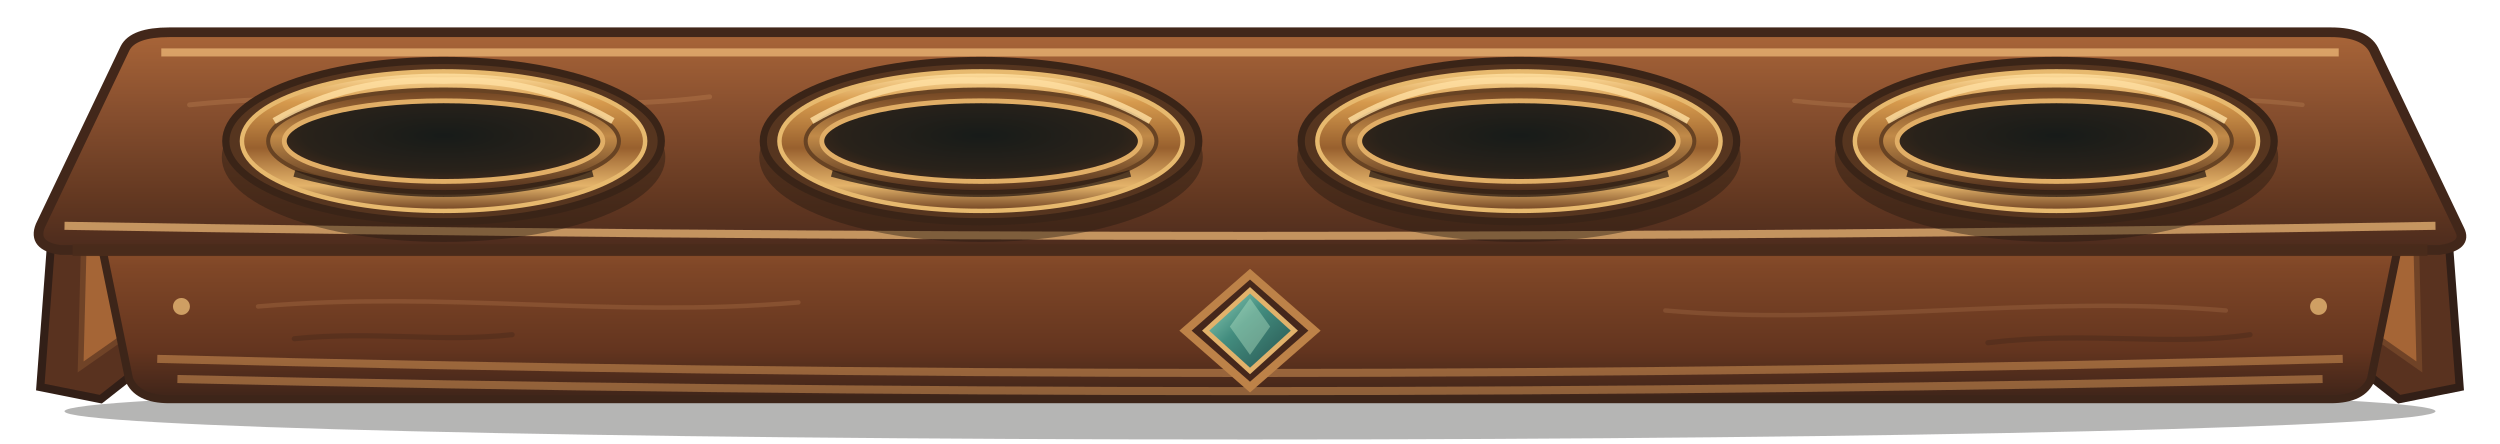
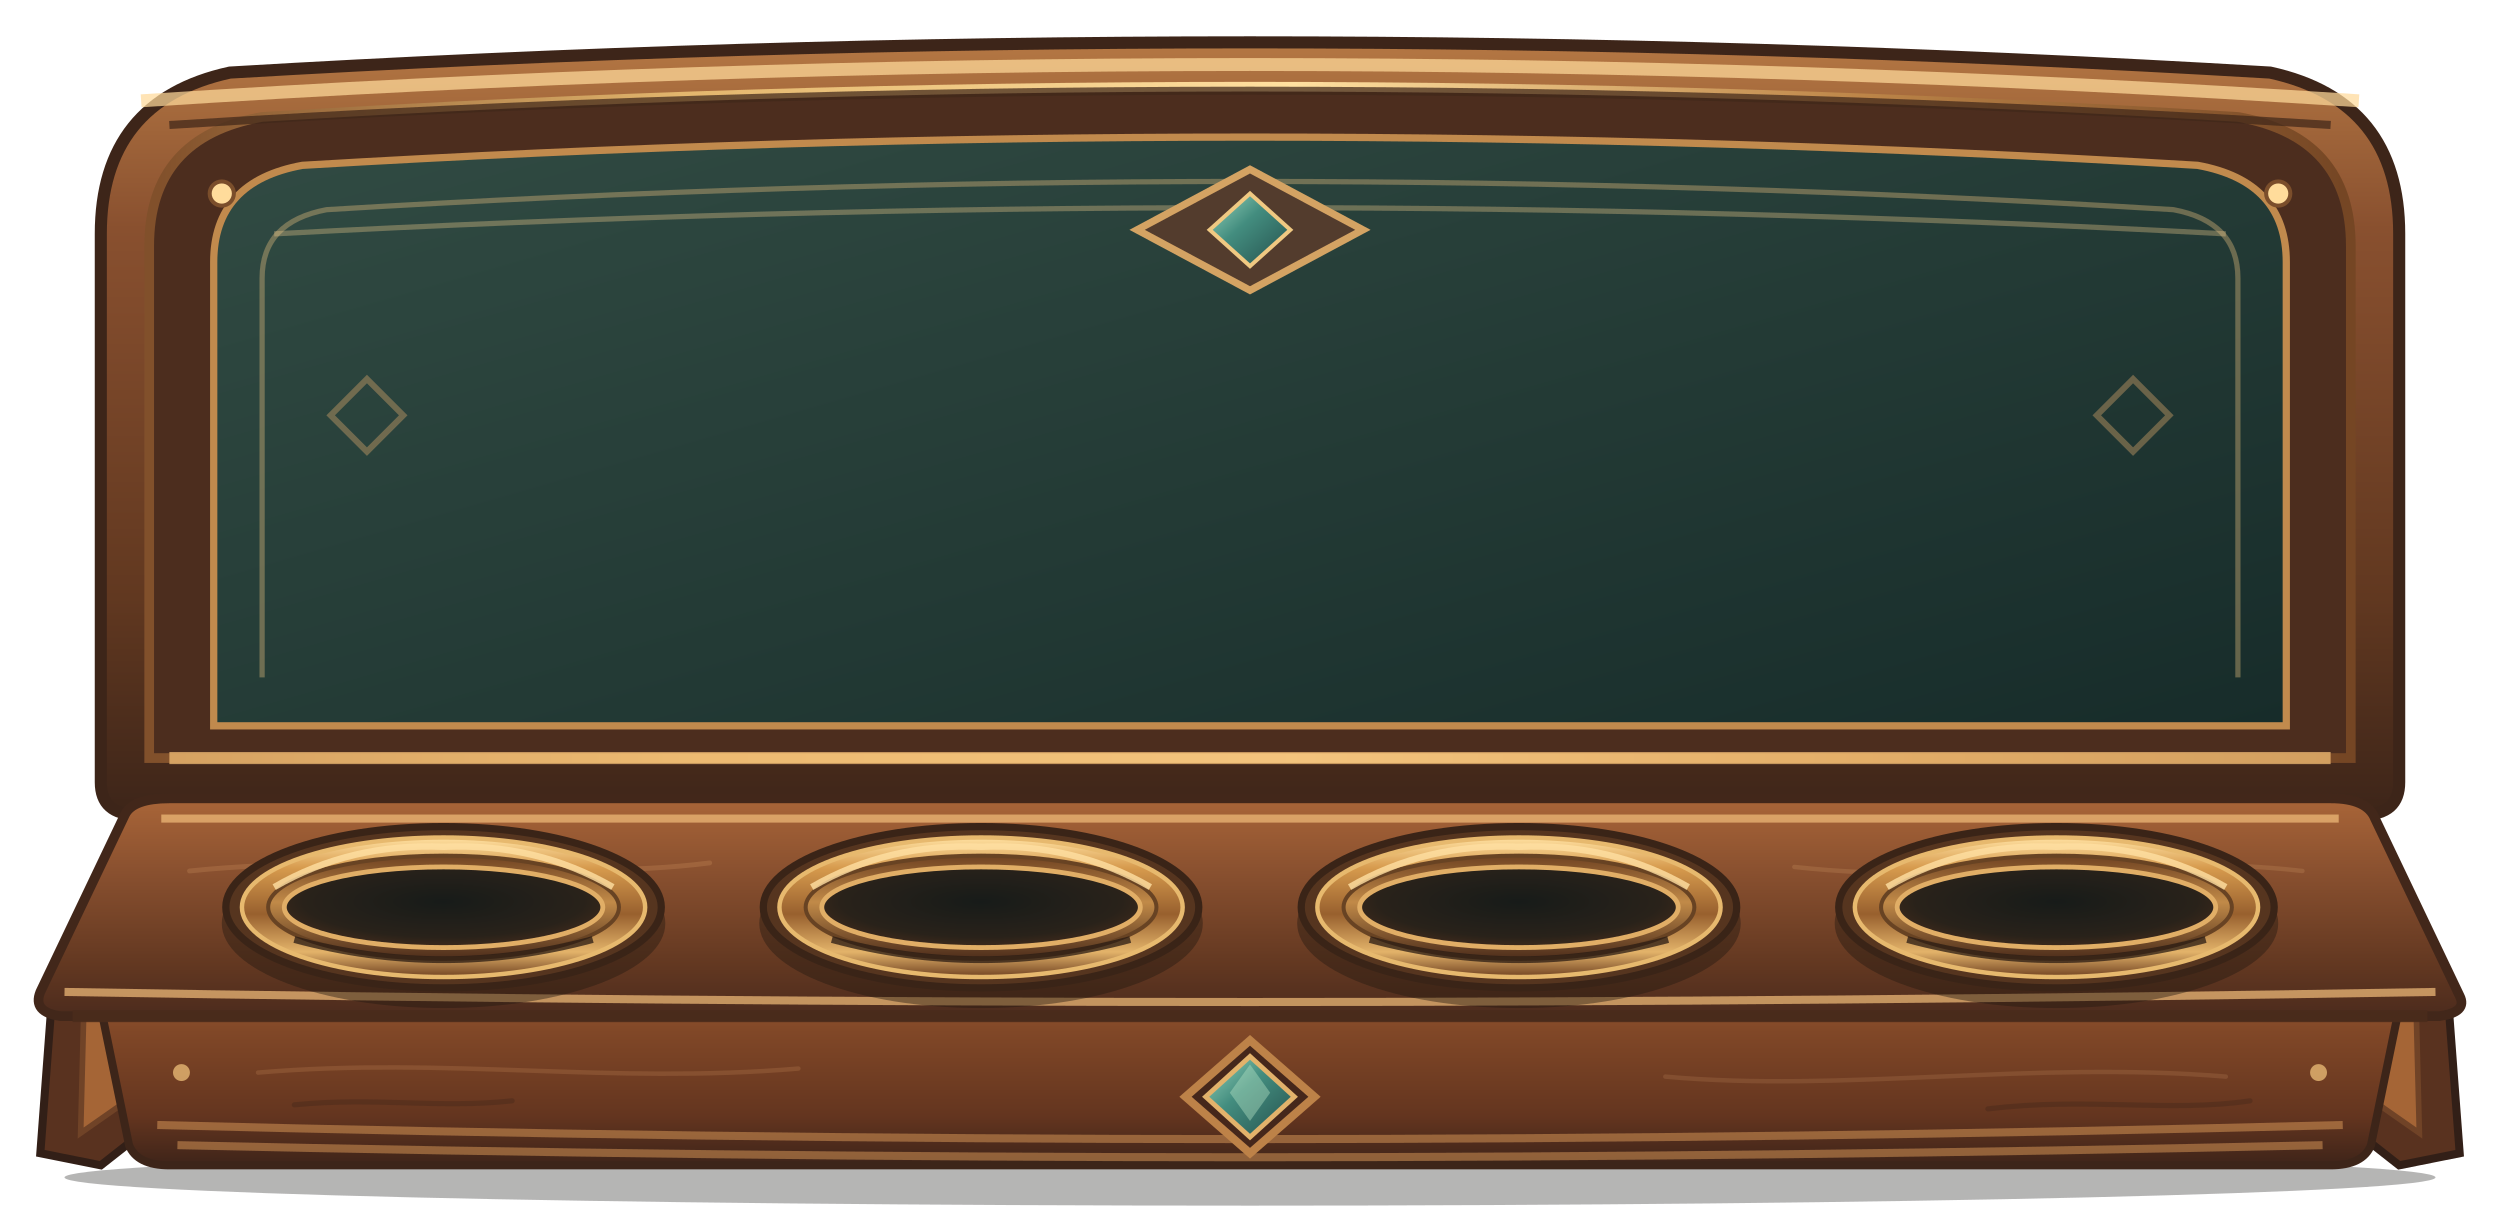
- <svg xmlns="http://www.w3.org/2000/svg" width="620" height="110" viewBox="0 0 620 110">
+ <svg xmlns="http://www.w3.org/2000/svg" width="620" height="300" viewBox="0 0 620 300">
  <defs>
    <linearGradient id="woodTop" x1="0" y1="0" x2="0" y2="1">
      <stop offset="0" stop-color="#a96538" />
      <stop offset="0.34" stop-color="#89502f" />
      <stop offset="0.76" stop-color="#633821" />
      <stop offset="1" stop-color="#4c2b1d" />
    </linearGradient>
    <linearGradient id="woodFront" x1="0" y1="0" x2="0" y2="1">
      <stop offset="0" stop-color="#9b5a32" />
      <stop offset="0.25" stop-color="#804727" />
      <stop offset="0.72" stop-color="#64351f" />
      <stop offset="1" stop-color="#3e2419" />
    </linearGradient>
    <linearGradient id="brass" x1="0" y1="0" x2="0" y2="1">
      <stop offset="0" stop-color="#ffe0a0" />
      <stop offset="0.22" stop-color="#d69a4d" />
      <stop offset="0.55" stop-color="#98602e" />
      <stop offset="0.82" stop-color="#e3b36a" />
      <stop offset="1" stop-color="#704222" />
    </linearGradient>
    <linearGradient id="innerBrass" x1="0" y1="0" x2="0" y2="1">
      <stop offset="0" stop-color="#704322" />
      <stop offset="0.45" stop-color="#c18a48" />
      <stop offset="1" stop-color="#4d2d1b" />
    </linearGradient>
    <radialGradient id="socket" cx="50%" cy="43%" r="65%">
      <stop offset="0" stop-color="#171b19" />
      <stop offset="0.68" stop-color="#29221a" />
      <stop offset="1" stop-color="#4b2e1c" />
    </radialGradient>
    <linearGradient id="tealGem" x1="0" y1="0" x2="1" y2="1">
      <stop offset="0" stop-color="#9bd8be" />
      <stop offset="0.42" stop-color="#438d7f" />
      <stop offset="1" stop-color="#244e4b" />
    </linearGradient>
+     <linearGradient id="backPanel" x1="0" y1="0" x2="0" y2="1">
+       <stop offset="0" stop-color="#39534d" />
+       <stop offset="0.48" stop-color="#263d38" />
+       <stop offset="1" stop-color="#192b29" />
+     </linearGradient>
+     <linearGradient id="backWood" x1="0" y1="0" x2="0" y2="1">
+       <stop offset="0" stop-color="#b47743" />
+       <stop offset="0.24" stop-color="#89502f" />
+       <stop offset="0.72" stop-color="#613820" />
+       <stop offset="1" stop-color="#3d2519" />
+     </linearGradient>
+     <linearGradient id="backBrass" x1="0" y1="0" x2="1" y2="0">
+       <stop offset="0" stop-color="#81502b" />
+       <stop offset="0.24" stop-color="#e3b66d" />
+       <stop offset="0.52" stop-color="#ffe0a0" />
+       <stop offset="0.78" stop-color="#bd8548" />
+       <stop offset="1" stop-color="#754624" />
+     </linearGradient>
+     <linearGradient id="panelInset" x1="0" y1="0" x2="1" y2="1">
+       <stop offset="0" stop-color="#314b43" />
+       <stop offset="0.55" stop-color="#233a35" />
+       <stop offset="1" stop-color="#172c2a" />
+     </linearGradient>
  </defs>
-   <ellipse cx="310" cy="102" rx="294" ry="7" fill="#080605" opacity="0.30" />
-   <path d="M18 43 L43 48 L39 88 L25 99 L10 96 L13 56 Z" fill="#59321f" stroke="#321f17" stroke-width="2" />
-   <path d="M21 52 L34 55 L30 84 L20 91 Z" fill="#a56536" stroke="#704327" stroke-width="1.4" />
-   <path d="M602 43 L577 48 L581 88 L595 99 L610 96 L607 56 Z" fill="#59321f" stroke="#321f17" stroke-width="2" />
-   <path d="M599 52 L586 55 L590 84 L600 91 Z" fill="#a56536" stroke="#704327" stroke-width="1.4" />
-   <path d="M24 55 L596 55 L588 94 Q586 99 578 99 L42 99 Q34 99 32 94 Z" fill="url(#woodFront)" stroke="#3d2519" stroke-width="2" />
-   <path d="M35 59 L585 59 M39 89 Q310 96 581 89 M44 94 Q310 100 576 94" fill="none" stroke="#e3a15d" stroke-width="2" opacity="0.48" />
-   <path d="M31 12 Q33 8 42 8 L578 8 Q587 8 589 13 L610 57 Q612 61 605 62 L15 62 Q8 61 10 56 Z" fill="url(#woodTop)" stroke="#42271a" stroke-width="2.4" />
-   <path d="M40 13 L580 13 M16 56 Q310 61 604 56" fill="none" stroke="#f0bb79" stroke-width="2" opacity="0.72" />
-   <path d="M18 62 L602 62" fill="none" stroke="#4a2b1b" stroke-width="3" opacity="0.9" />
-   <g fill="none" stroke-linecap="round">
-     <path d="M47 26 C96 21 137 29 176 24" stroke="#efb477" stroke-width="1.2" opacity="0.18" />
-     <path d="M445 25 C490 30 527 21 571 26" stroke="#f2bd80" stroke-width="1.1" opacity="0.16" />
-     <path d="M64 76 C111 72 151 79 198 75" stroke="#e5a36a" stroke-width="1.1" opacity="0.18" />
-     <path d="M413 77 C457 81 504 73 552 77" stroke="#eab17a" stroke-width="1.1" opacity="0.15" />
-     <path d="M73 84 C93 82 109 85 127 83 M493 85 C518 82 538 86 558 83" stroke="#2b1a13" stroke-width="1.3" opacity="0.24" />
+   <ellipse cx="310" cy="193" rx="286" ry="12" fill="#080605" opacity="0.24" />
+   <path d="M25 194 L25 58 Q25 25 57 18 Q310 3 563 18 Q595 25 595 58 L595 194 Q595 202 586 202 L34 202 Q25 202 25 194 Z" fill="url(#backWood)" stroke="#3d2519" stroke-width="3" />
+   <path d="M37 188 L37 61 Q37 34 65 29 Q310 14 555 29 Q583 34 583 61 L583 188 Z" fill="#4c2d1e" stroke="url(#backBrass)" stroke-width="2.4" />
+   <path d="M53 180 L53 65 Q53 45 75 41 Q310 27 545 41 Q567 45 567 65 L567 180 Z" fill="url(#panelInset)" stroke="#c18a4d" stroke-width="1.8" />
+   <path d="M65 168 L65 69 Q65 55 81 52 Q310 38 539 52 Q555 55 555 69 L555 168" fill="none" stroke="#e4bd7d" stroke-width="1.3" opacity="0.38" />
+   <path d="M68 58 Q310 45 552 58" fill="none" stroke="#f0cc8e" stroke-width="1.3" opacity="0.34" />
+   <path d="M42 188 L578 188" fill="none" stroke="#efba73" stroke-width="3" opacity="0.76" />
+   <path d="M35 25 Q310 7 585 25" fill="none" stroke="#ffd99a" stroke-width="3.2" opacity="0.72" />
+   <path d="M42 31 Q310 14 578 31" fill="none" stroke="#402719" stroke-width="2" opacity="0.72" />
+   <path d="M82 103 L91 94 L100 103 L91 112 Z M520 103 L529 94 L538 103 L529 112 Z" fill="none" stroke="#d1a36a" stroke-width="1.5" opacity="0.42" />
+   <path d="M282 57 L310 42 L338 57 L310 72 Z" fill="#533c2d" stroke="#d4a363" stroke-width="1.8" />
+   <path d="M310 48 L320 57 L310 66 L300 57 Z" fill="url(#tealGem)" stroke="#f0c982" stroke-width="1" />
+   <circle cx="55" cy="48" r="3" fill="#ffdc9b" stroke="#7b4e2b" stroke-width="1" />
+   <circle cx="565" cy="48" r="3" fill="#ffdc9b" stroke="#7b4e2b" stroke-width="1" />
+   <g transform="translate(0 190)">
+     <ellipse cx="310" cy="102" rx="294" ry="7" fill="#080605" opacity="0.30" />
+     <path d="M18 43 L43 48 L39 88 L25 99 L10 96 L13 56 Z" fill="#59321f" stroke="#321f17" stroke-width="2" />
+     <path d="M21 52 L34 55 L30 84 L20 91 Z" fill="#a56536" stroke="#704327" stroke-width="1.4" />
+     <path d="M602 43 L577 48 L581 88 L595 99 L610 96 L607 56 Z" fill="#59321f" stroke="#321f17" stroke-width="2" />
+     <path d="M599 52 L586 55 L590 84 L600 91 Z" fill="#a56536" stroke="#704327" stroke-width="1.4" />
+     <path d="M24 55 L596 55 L588 94 Q586 99 578 99 L42 99 Q34 99 32 94 Z" fill="url(#woodFront)" stroke="#3d2519" stroke-width="2" />
+     <path d="M35 59 L585 59 M39 89 Q310 96 581 89 M44 94 Q310 100 576 94" fill="none" stroke="#e3a15d" stroke-width="2" opacity="0.48" />
+     <path d="M31 12 Q33 8 42 8 L578 8 Q587 8 589 13 L610 57 Q612 61 605 62 L15 62 Q8 61 10 56 Z" fill="url(#woodTop)" stroke="#42271a" stroke-width="2.4" />
+     <path d="M40 13 L580 13 M16 56 Q310 61 604 56" fill="none" stroke="#f0bb79" stroke-width="2" opacity="0.72" />
+     <path d="M18 62 L602 62" fill="none" stroke="#4a2b1b" stroke-width="3" opacity="0.9" />
+     <g fill="none" stroke-linecap="round">
+       <path d="M47 26 C96 21 137 29 176 24" stroke="#efb477" stroke-width="1.2" opacity="0.18" />
+       <path d="M445 25 C490 30 527 21 571 26" stroke="#f2bd80" stroke-width="1.1" opacity="0.16" />
+       <path d="M64 76 C111 72 151 79 198 75" stroke="#e5a36a" stroke-width="1.1" opacity="0.18" />
+       <path d="M413 77 C457 81 504 73 552 77" stroke="#eab17a" stroke-width="1.1" opacity="0.15" />
+       <path d="M73 84 C93 82 109 85 127 83 M493 85 C518 82 538 86 558 83" stroke="#2b1a13" stroke-width="1.3" opacity="0.24" />
+     </g>
+     <g>
+       <g transform="translate(110 35)">
+         <ellipse cy="4" rx="55" ry="21" fill="#241811" opacity="0.44" />
+         <ellipse rx="54" ry="20" fill="#56351f" stroke="#3a2417" stroke-width="1.8" />
+         <ellipse rx="50" ry="17.3" fill="url(#brass)" stroke="#e7b96e" stroke-width="1.1" />
+         <ellipse rx="43.5" ry="12.8" fill="url(#innerBrass)" stroke="#684323" stroke-width="1" />
+         <ellipse rx="39.5" ry="10" fill="url(#socket)" stroke="#e1ae66" stroke-width="1.2" />
+         <path d="M-42 -5 Q-23 -16 0 -15 Q23 -16 42 -5" fill="none" stroke="#ffe0a2" stroke-width="1.6" opacity="0.8" />
+         <path d="M-37 8 Q0 18 37 8" fill="none" stroke="#291b13" stroke-width="1.7" opacity="0.75" />
+       </g>
+       <g transform="translate(243.3 35)">
+         <ellipse cy="4" rx="55" ry="21" fill="#241811" opacity="0.44" />
+         <ellipse rx="54" ry="20" fill="#56351f" stroke="#3a2417" stroke-width="1.8" />
+         <ellipse rx="50" ry="17.3" fill="url(#brass)" stroke="#e7b96e" stroke-width="1.1" />
+         <ellipse rx="43.5" ry="12.8" fill="url(#innerBrass)" stroke="#684323" stroke-width="1" />
+         <ellipse rx="39.5" ry="10" fill="url(#socket)" stroke="#e1ae66" stroke-width="1.2" />
+         <path d="M-42 -5 Q-23 -16 0 -15 Q23 -16 42 -5" fill="none" stroke="#ffe0a2" stroke-width="1.6" opacity="0.8" />
+         <path d="M-37 8 Q0 18 37 8" fill="none" stroke="#291b13" stroke-width="1.7" opacity="0.75" />
+       </g>
+       <g transform="translate(376.7 35)">
+         <ellipse cy="4" rx="55" ry="21" fill="#241811" opacity="0.44" />
+         <ellipse rx="54" ry="20" fill="#56351f" stroke="#3a2417" stroke-width="1.8" />
+         <ellipse rx="50" ry="17.3" fill="url(#brass)" stroke="#e7b96e" stroke-width="1.1" />
+         <ellipse rx="43.5" ry="12.8" fill="url(#innerBrass)" stroke="#684323" stroke-width="1" />
+         <ellipse rx="39.5" ry="10" fill="url(#socket)" stroke="#e1ae66" stroke-width="1.2" />
+         <path d="M-42 -5 Q-23 -16 0 -15 Q23 -16 42 -5" fill="none" stroke="#ffe0a2" stroke-width="1.6" opacity="0.8" />
+         <path d="M-37 8 Q0 18 37 8" fill="none" stroke="#291b13" stroke-width="1.7" opacity="0.75" />
+       </g>
+       <g transform="translate(510 35)">
+         <ellipse cy="4" rx="55" ry="21" fill="#241811" opacity="0.44" />
+         <ellipse rx="54" ry="20" fill="#56351f" stroke="#3a2417" stroke-width="1.8" />
+         <ellipse rx="50" ry="17.3" fill="url(#brass)" stroke="#e7b96e" stroke-width="1.1" />
+         <ellipse rx="43.5" ry="12.8" fill="url(#innerBrass)" stroke="#684323" stroke-width="1" />
+         <ellipse rx="39.5" ry="10" fill="url(#socket)" stroke="#e1ae66" stroke-width="1.2" />
+         <path d="M-42 -5 Q-23 -16 0 -15 Q23 -16 42 -5" fill="none" stroke="#ffe0a2" stroke-width="1.6" opacity="0.8" />
+         <path d="M-37 8 Q0 18 37 8" fill="none" stroke="#291b13" stroke-width="1.7" opacity="0.75" />
+       </g>
+     </g>
+     <path d="M310 68 L326 82 L310 96 L294 82 Z" fill="#45271b" stroke="#bd8248" stroke-width="2" />
+     <path d="M310 72 L321 82 L310 92 L299 82 Z" fill="url(#tealGem)" stroke="#e2b26b" stroke-width="1.2" />
+     <path d="M310 74 L315 81 L310 88 L305 81 Z" fill="#b5e2c3" opacity="0.42" />
+     <circle cx="45" cy="76" r="2.1" fill="#edbf78" opacity="0.75" />
+     <circle cx="575" cy="76" r="2.1" fill="#edbf78" opacity="0.75" />
  </g>
-   <g>
-     <g transform="translate(110 35)">
-       <ellipse cy="4" rx="55" ry="21" fill="#241811" opacity="0.44" />
-       <ellipse rx="54" ry="20" fill="#56351f" stroke="#3a2417" stroke-width="1.8" />
-       <ellipse rx="50" ry="17.3" fill="url(#brass)" stroke="#e7b96e" stroke-width="1.1" />
-       <ellipse rx="43.5" ry="12.8" fill="url(#innerBrass)" stroke="#684323" stroke-width="1" />
-       <ellipse rx="39.5" ry="10" fill="url(#socket)" stroke="#e1ae66" stroke-width="1.2" />
-       <path d="M-42 -5 Q-23 -16 0 -15 Q23 -16 42 -5" fill="none" stroke="#ffe0a2" stroke-width="1.6" opacity="0.8" />
-       <path d="M-37 8 Q0 18 37 8" fill="none" stroke="#291b13" stroke-width="1.7" opacity="0.75" />
-     </g>
-     <g transform="translate(243.3 35)">
-       <ellipse cy="4" rx="55" ry="21" fill="#241811" opacity="0.44" />
-       <ellipse rx="54" ry="20" fill="#56351f" stroke="#3a2417" stroke-width="1.8" />
-       <ellipse rx="50" ry="17.3" fill="url(#brass)" stroke="#e7b96e" stroke-width="1.1" />
-       <ellipse rx="43.5" ry="12.8" fill="url(#innerBrass)" stroke="#684323" stroke-width="1" />
-       <ellipse rx="39.5" ry="10" fill="url(#socket)" stroke="#e1ae66" stroke-width="1.2" />
-       <path d="M-42 -5 Q-23 -16 0 -15 Q23 -16 42 -5" fill="none" stroke="#ffe0a2" stroke-width="1.6" opacity="0.8" />
-       <path d="M-37 8 Q0 18 37 8" fill="none" stroke="#291b13" stroke-width="1.7" opacity="0.75" />
-     </g>
-     <g transform="translate(376.7 35)">
-       <ellipse cy="4" rx="55" ry="21" fill="#241811" opacity="0.44" />
-       <ellipse rx="54" ry="20" fill="#56351f" stroke="#3a2417" stroke-width="1.8" />
-       <ellipse rx="50" ry="17.3" fill="url(#brass)" stroke="#e7b96e" stroke-width="1.1" />
-       <ellipse rx="43.5" ry="12.8" fill="url(#innerBrass)" stroke="#684323" stroke-width="1" />
-       <ellipse rx="39.5" ry="10" fill="url(#socket)" stroke="#e1ae66" stroke-width="1.2" />
-       <path d="M-42 -5 Q-23 -16 0 -15 Q23 -16 42 -5" fill="none" stroke="#ffe0a2" stroke-width="1.6" opacity="0.8" />
-       <path d="M-37 8 Q0 18 37 8" fill="none" stroke="#291b13" stroke-width="1.7" opacity="0.75" />
-     </g>
-     <g transform="translate(510 35)">
-       <ellipse cy="4" rx="55" ry="21" fill="#241811" opacity="0.44" />
-       <ellipse rx="54" ry="20" fill="#56351f" stroke="#3a2417" stroke-width="1.8" />
-       <ellipse rx="50" ry="17.3" fill="url(#brass)" stroke="#e7b96e" stroke-width="1.1" />
-       <ellipse rx="43.5" ry="12.8" fill="url(#innerBrass)" stroke="#684323" stroke-width="1" />
-       <ellipse rx="39.5" ry="10" fill="url(#socket)" stroke="#e1ae66" stroke-width="1.2" />
-       <path d="M-42 -5 Q-23 -16 0 -15 Q23 -16 42 -5" fill="none" stroke="#ffe0a2" stroke-width="1.6" opacity="0.8" />
-       <path d="M-37 8 Q0 18 37 8" fill="none" stroke="#291b13" stroke-width="1.7" opacity="0.75" />
-     </g>
-   </g>
-   <path d="M310 68 L326 82 L310 96 L294 82 Z" fill="#45271b" stroke="#bd8248" stroke-width="2" />
-   <path d="M310 72 L321 82 L310 92 L299 82 Z" fill="url(#tealGem)" stroke="#e2b26b" stroke-width="1.2" />
-   <path d="M310 74 L315 81 L310 88 L305 81 Z" fill="#b5e2c3" opacity="0.42" />
-   <circle cx="45" cy="76" r="2.1" fill="#edbf78" opacity="0.75" />
-   <circle cx="575" cy="76" r="2.1" fill="#edbf78" opacity="0.75" />
</svg>
